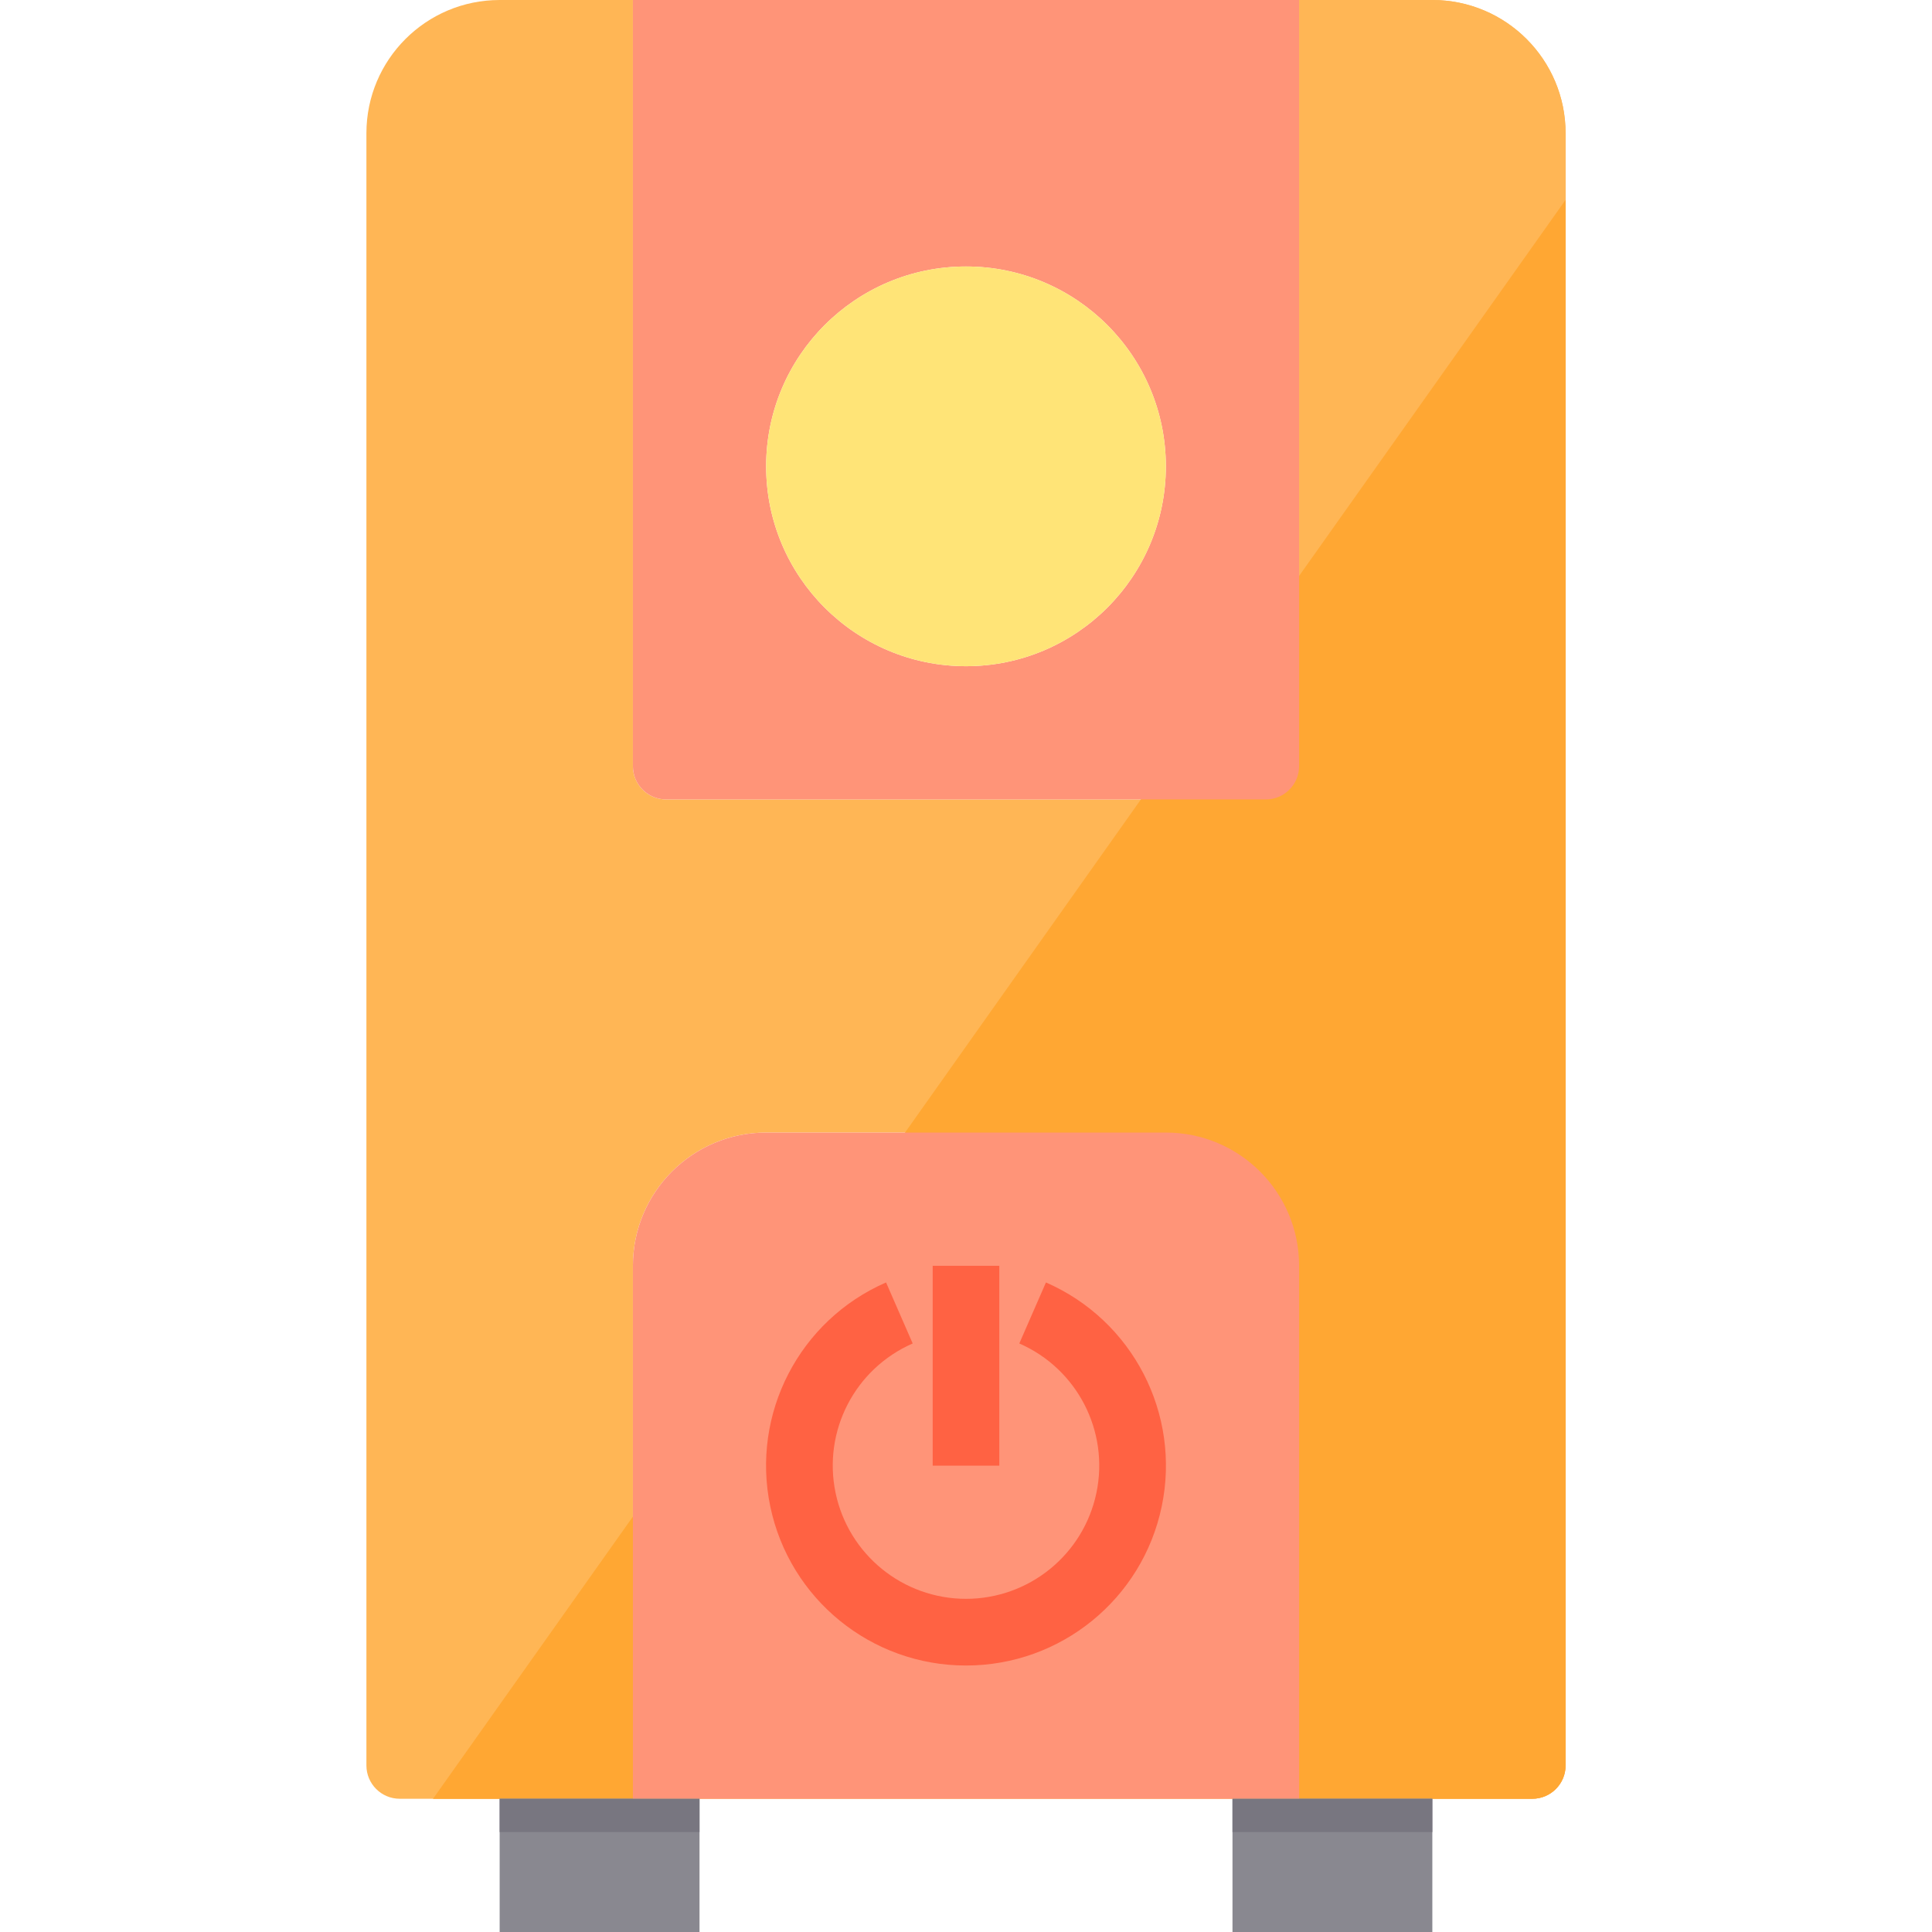
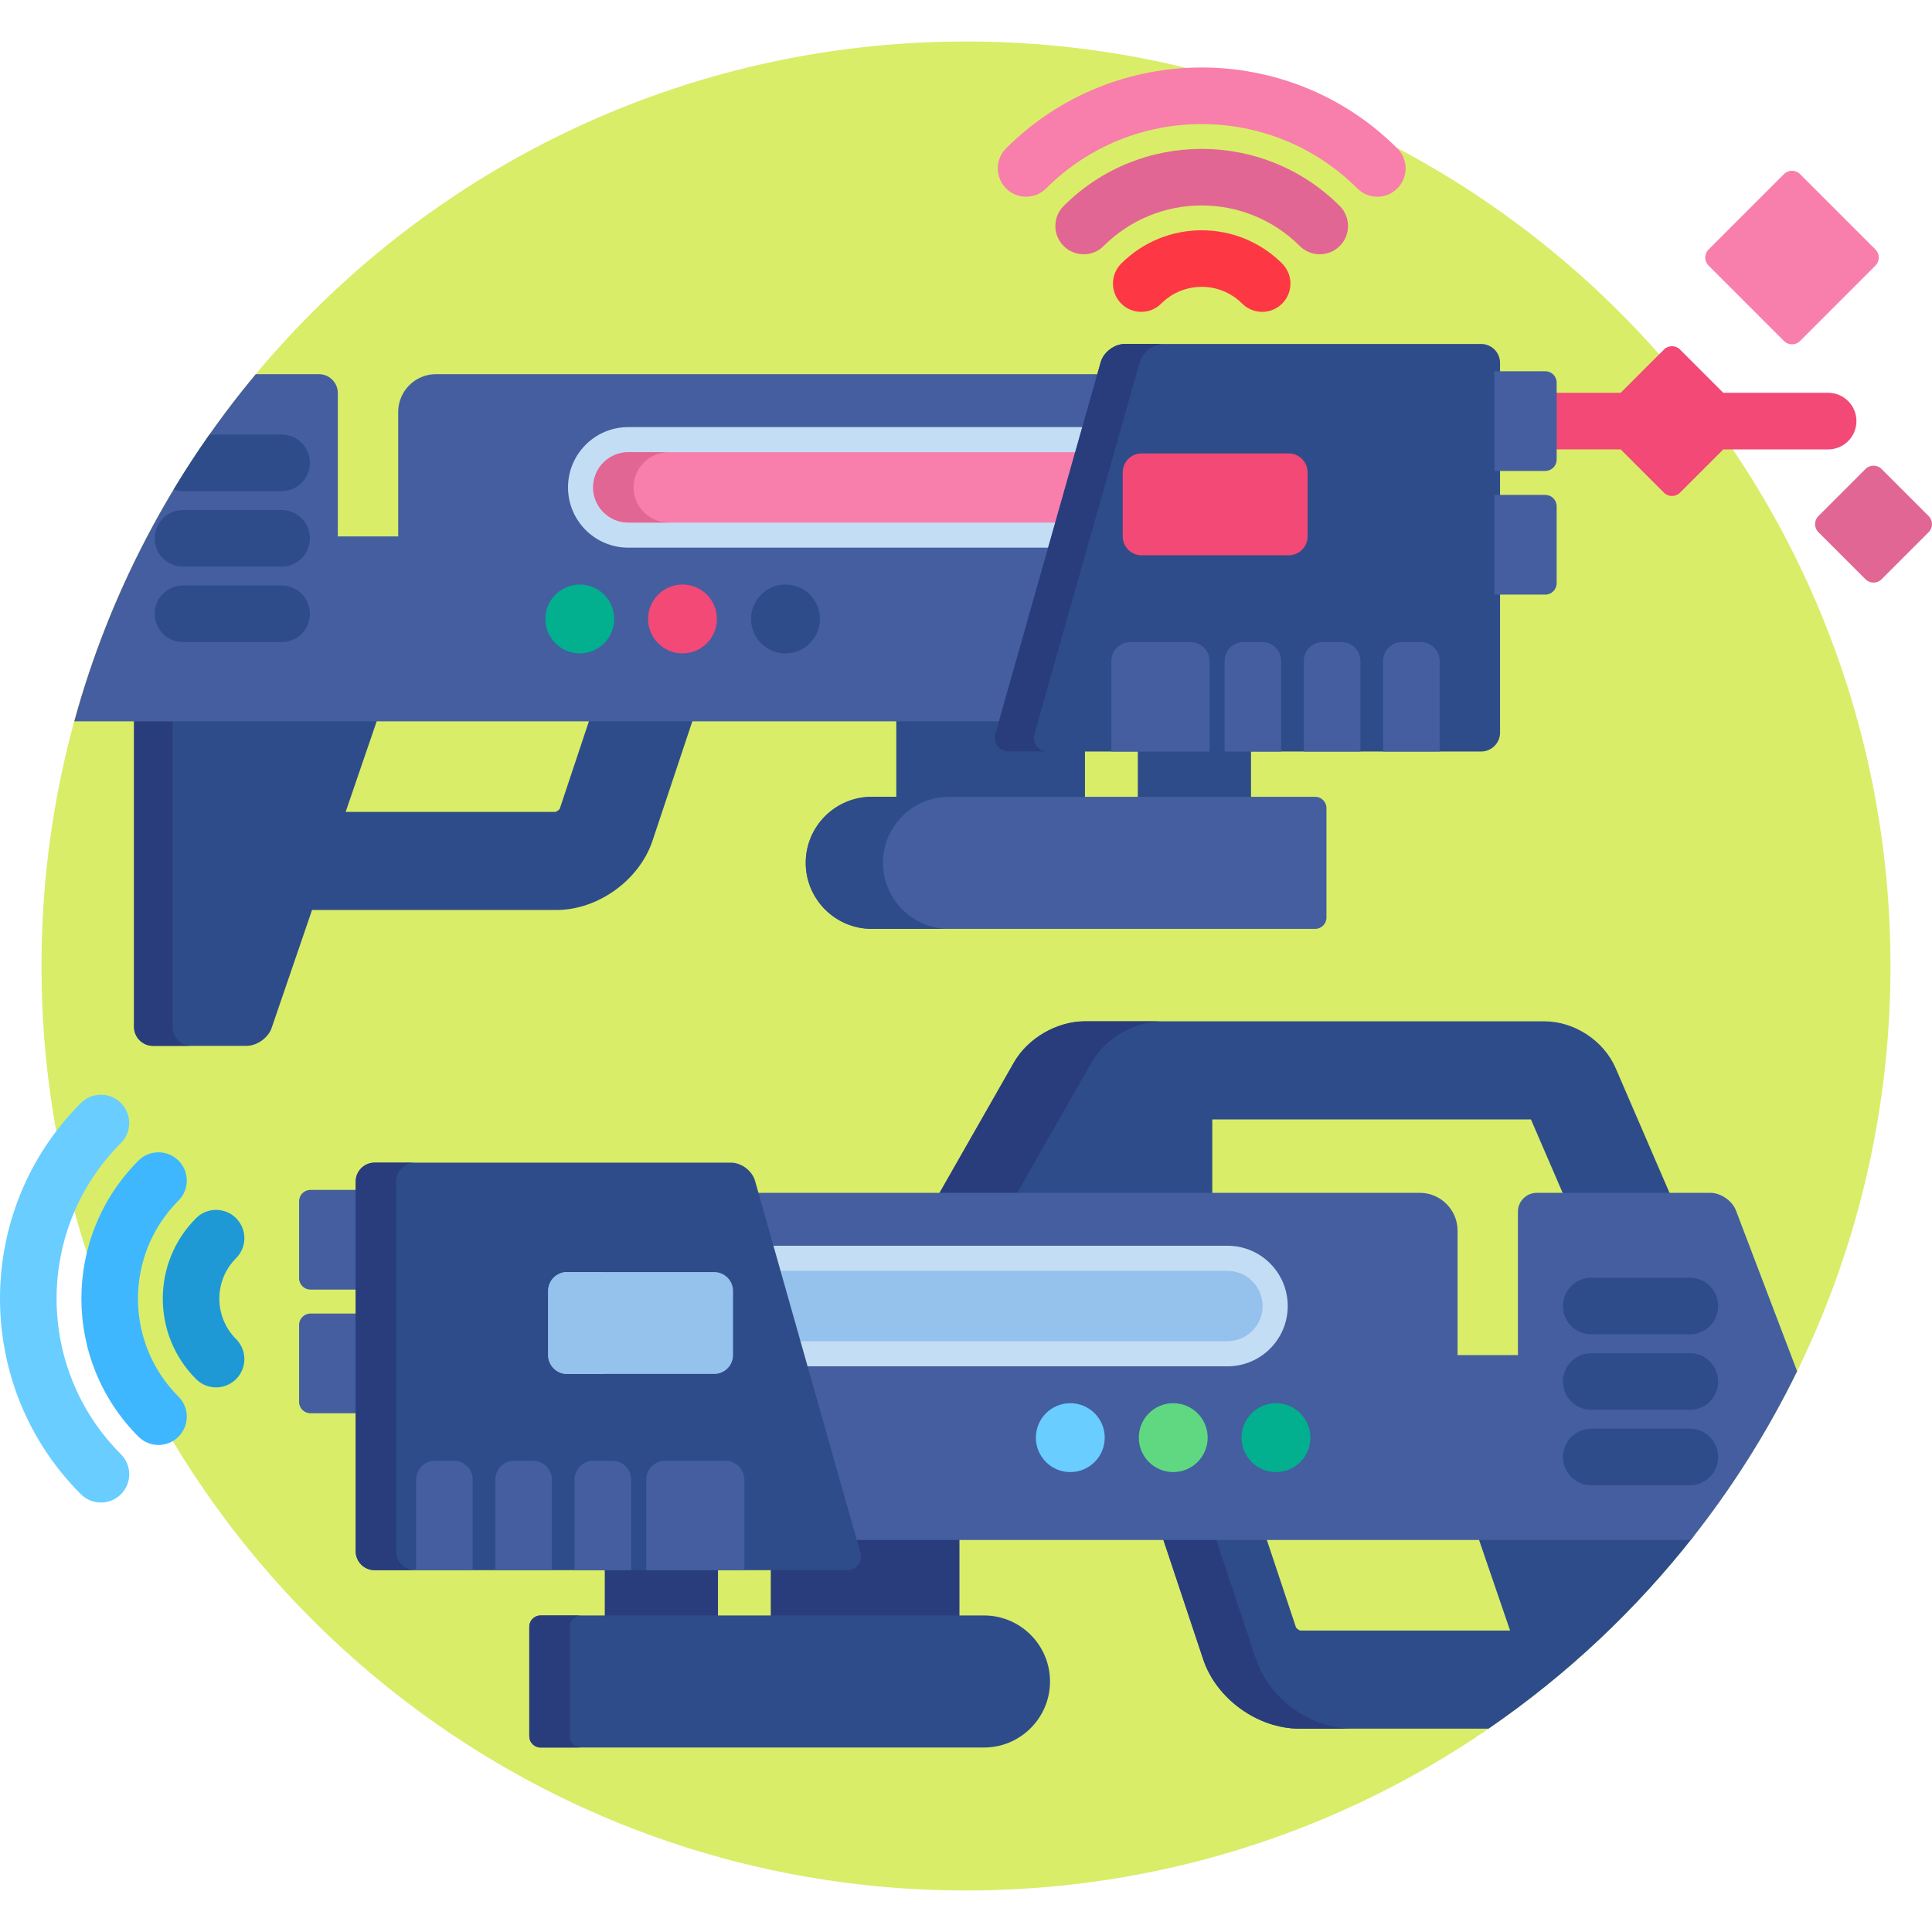
- <svg xmlns="http://www.w3.org/2000/svg" height="464pt" viewBox="-88 0 464 464" width="464pt">
-   <g fill="#ffb655">
-     <path d="m64 304c0-17.672 14.328-32 32-32h96c17.672 0 32 14.328 32 32v128h56c4.418 0 8-3.582 8-8v-392c0-17.672-14.328-32-32-32h-32v184c0 4.418-3.582 8-8 8h-144c-4.418 0-8-3.582-8-8v-184h-32c-17.672 0-32 14.328-32 32v392c0 4.418 3.582 8 8 8h56zm0 0" />
-     <path d="m16 432 48-67.762v67.762zm0 0" />
-     <path d="m288 32v392c0 4.418-3.582 8-8 8h-56v-128c0-17.672-14.328-32-32-32h-62.641l56.641-80h30c4.418 0 8-3.582 8-8v-184h32c17.672 0 32 14.328 32 32zm0 0" />
+ <svg xmlns="http://www.w3.org/2000/svg" version="1.1" id="Capa_1" x="0px" y="0px" viewBox="0 0 512 512" style="enable-background:new 0 0 512 512;" xml:space="preserve">
+   <circle style="fill:#D9ED69;" cx="255.999" cy="256" r="245" />
+   <path style="fill:#F24976;" d="M484.477,104.094h-27.788l-11.473-11.473c-1.167-1.166-3.076-1.167-4.243,0L429.5,104.094H411v15  h18.499l11.474,11.475c1.167,1.166,3.076,1.166,4.242,0l11.474-11.475h27.788c4.142,0,7.5-3.357,7.5-7.5  C491.977,107.451,488.62,104.094,484.477,104.094z" />
+   <path style="fill:#F87EAB;" d="M477.026,90.375c-1.167,1.166-3.076,1.166-4.243,0l-20-20c-1.167-1.166-1.167-3.076,0.001-4.242  l19.999-19.999c1.167-1.167,3.076-1.167,4.243,0l19.998,19.999c1.167,1.166,1.167,3.076,0,4.242L477.026,90.375z" />
+   <path style="fill:#E26693;" d="M498.625,153.522c-1.167,1.167-3.076,1.166-4.242,0l-12.499-12.5c-1.167-1.166-1.167-3.075,0-4.242  l12.499-12.499c1.167-1.166,3.076-1.166,4.243,0l12.499,12.499c1.167,1.167,1.167,3.075,0,4.242L498.625,153.522z" />
+   <path style="fill:#F87EAB;" d="M365,52.131c-1.919,0-3.839-0.732-5.303-2.196c-22.738-22.738-59.734-22.738-82.472,0  c-2.929,2.928-7.678,2.928-10.606,0c-2.929-2.93-2.929-7.678,0-10.607c28.585-28.587,75.099-28.585,103.685,0  c2.929,2.93,2.929,7.678,0,10.607C368.839,51.398,366.919,52.131,365,52.131z" />
+   <path style="fill:#E26693;" d="M287.181,67.39c-1.919,0-3.839-0.732-5.303-2.196c-2.929-2.93-2.929-7.678,0-10.608  c20.171-20.173,52.994-20.172,73.168,0c2.929,2.93,2.929,7.678,0,10.606c-2.929,2.93-7.678,2.929-10.606,0.001  c-14.324-14.324-37.63-14.324-51.955,0C291.02,66.657,289.1,67.39,287.181,67.39z" />
+   <path style="fill:#FE3745;" d="M334.483,82.648c-1.919,0-3.839-0.732-5.303-2.196c-5.91-5.909-15.526-5.91-21.437,0  c-2.929,2.928-7.678,2.928-10.607,0c-2.929-2.93-2.929-7.678,0-10.607c11.758-11.758,30.891-11.758,42.65,0  c2.929,2.93,2.929,7.678,0,10.607C338.322,81.916,336.402,82.648,334.483,82.648z" />
+   <g>
+     <path style="fill:#2E4C89;" d="M287.528,213v-14.84h-20.063c-1.009,0-1.838-0.361-2.333-1.017   c-0.496-0.655-0.617-1.551-0.342-2.521l1.264-4.462h-28.527V213H287.528z" />
+     <rect x="301.53" y="198" style="fill:#2E4C89;" width="30" height="15" />
+     <path style="fill:#2E4C89;" d="M156.397,190.16l-8.068,24.204c-0.222,0.293-0.756,0.678-1.104,0.796H91.601l8.565-25H35.528v82   c0,2.75,2.25,5,5,5H65.36c2.75,0,5.729-2.129,6.621-4.73l10.713-31.27h64.74c11.042,0,22.002-7.899,25.495-18.375l10.875-32.625   L156.397,190.16L156.397,190.16z" />
  </g>
-   <path d="m288 48v376c0 4.418-3.582 8-8 8h-264l48-67.762 65.359-92.238 56.641-80 38-53.68zm0 0" fill="#ffa733" />
-   <path d="m32 432v32h48v-32zm0 0" fill="#898890" />
-   <path d="m256 464v-32h-48v32zm0 0" fill="#898890" />
-   <path d="m72 192h144c4.418 0 8-3.582 8-8v-184h-160v184c0 4.418 3.582 8 8 8zm72-128c26.508 0 48 21.492 48 48s-21.492 48-48 48-48-21.492-48-48 21.492-48 48-48zm0 0" fill="#ff9478" />
-   <path d="m192 112c0 26.508-21.492 48-48 48s-48-21.492-48-48 21.492-48 48-48 48 21.492 48 48zm0 0" fill="#ffe477" />
-   <path d="m192 272h-96c-17.672 0-32 14.328-32 32v128h160v-128c0-17.672-14.328-32-32-32zm0 0" fill="#ff9478" />
-   <path d="m144 400c-22.738.008-42.359-15.938-47.004-38.195-4.645-22.254 6.961-44.719 27.805-53.805l6.398 14.656c-13.887 6.062-21.621 21.031-18.523 35.867 3.094 14.832 16.172 25.461 31.324 25.461s28.23-10.629 31.324-25.461c3.098-14.836-4.637-29.805-18.523-35.867l6.398-14.656c20.844 9.086 32.449 31.551 27.805 53.805-4.645 22.258-24.266 38.203-47.004 38.195zm0 0" fill="#ff6243" />
-   <path d="m136 304h16v48h-16zm0 0" fill="#ff6243" />
-   <path d="m32 432h48v8h-48zm0 0" fill="#787680" />
-   <path d="m208 432h48v8h-48zm0 0" fill="#787680" />
+   <path style="fill:#293D7C;" d="M45.722,272.16v-82H35.528v82c0,2.75,2.25,5,5,5h10.195C47.972,277.16,45.722,274.91,45.722,272.16z" />
+   <path style="fill:#445EA0;" d="M292.152,99.16H115.527c-5.5,0-10,4.5-10,10v33h-16v-38c0-2.75-2.25-5-5-5H67.788  c-22.113,26.507-38.724,57.756-48.099,92h246.395L292.152,99.16z" />
+   <path style="fill:#C3DDF4;" d="M288.178,113.183H166.505c-8.825,0-15.978,7.153-15.978,15.978c0,8.824,7.153,15.978,15.978,15.978  h112.619L288.178,113.183z" />
+   <path style="fill:#F87EAB;" d="M286.293,119.84H166.505c-5.14,0-9.321,4.182-9.321,9.32c0,5.139,4.181,9.32,9.321,9.32h114.506  L286.293,119.84z" />
+   <path style="fill:#E26693;" d="M167.891,129.16c0-5.139,4.181-9.32,9.321-9.32h-10.707c-5.14,0-9.321,4.182-9.321,9.32  c0,5.139,4.181,9.32,9.321,9.32h10.707C172.072,138.48,167.891,134.299,167.891,129.16z" />
+   <path style="fill:#2E4C89;" d="M397.528,194.16c0,2.75-2.25,5-5,5H267.465c-2.75,0-4.387-2.165-3.637-4.811l27.875-98.379  c0.749-2.646,3.613-4.811,6.363-4.811h94.462c2.75,0,5,2.25,5,5V194.16z" />
+   <path style="fill:#293D7C;" d="M274.182,194.35l27.875-98.379c0.75-2.646,3.613-4.811,6.363-4.811h-10.353  c-2.75,0-5.613,2.165-6.363,4.811l-27.875,98.379c-0.75,2.645,0.887,4.811,3.637,4.811h10.353  C275.069,199.16,273.432,196.995,274.182,194.35z" />
+   <g>
+     <path style="fill:#445EA0;" d="M409.528,98.387H396v26.415h13.528c1.65,0,3-1.35,3-3v-20.415   C412.528,99.736,411.178,98.387,409.528,98.387z" />
+     <path style="fill:#445EA0;" d="M409.528,131.16H396v26.415h13.528c1.65,0,3-1.35,3-3V134.16   C412.528,132.51,411.178,131.16,409.528,131.16z" />
+     <path style="fill:#445EA0;" d="M315.528,170.16h-16c-2.75,0-5,2.25-5,5v24h26v-24C320.528,172.41,318.278,170.16,315.528,170.16z" />
+     <path style="fill:#445EA0;" d="M334.528,170.16h-5c-2.75,0-5,2.25-5,5v24h15v-24C339.528,172.41,337.278,170.16,334.528,170.16z" />
+     <path style="fill:#445EA0;" d="M355.528,170.16h-5c-2.75,0-5,2.25-5,5v24h15v-24C360.528,172.41,358.278,170.16,355.528,170.16z" />
+     <path style="fill:#445EA0;" d="M376.528,170.16h-5c-2.75,0-5,2.25-5,5v24h15v-24C381.528,172.41,379.278,170.16,376.528,170.16z" />
+   </g>
+   <path style="fill:#F24976;" d="M346.528,142.16c0,2.75-2.25,5-5,5h-39c-2.75,0-5-2.25-5-5v-17c0-2.75,2.25-5,5-5h39  c2.75,0,5,2.25,5,5V142.16z" />
+   <circle style="fill:#02AF8E;" cx="153.649" cy="164.03" r="9.126" />
+   <circle style="fill:#F24976;" cx="180.869" cy="164.03" r="9.126" />
+   <circle style="fill:#2E4C89;" cx="208.16" cy="164.03" r="9.126" />
+   <path style="fill:#445EA0;" d="M231.027,246.16c-9.649,0-17.5-7.851-17.5-17.5s7.851-17.5,17.5-17.5h117.5c1.657,0,3,1.343,3,3v29  c0,1.657-1.343,3-3,3H231.027z" />
+   <g>
+     <path style="fill:#2E4C89;" d="M233.999,228.66c0-9.649,7.851-17.5,17.5-17.5h-20.472c-9.649,0-17.5,7.851-17.5,17.5   s7.851,17.5,17.5,17.5h20.472C241.85,246.16,233.999,238.31,233.999,228.66z" />
+     <path style="fill:#2E4C89;" d="M74.624,130.163c4.142,0,7.5-3.357,7.5-7.5s-3.358-7.5-7.5-7.5h-19.11   c-3.333,4.736-6.504,9.594-9.502,14.569c0.78,0.274,1.614,0.431,2.488,0.431H74.624z" />
+     <path style="fill:#2E4C89;" d="M74.624,150.163H48.5c-4.142,0-7.5-3.357-7.5-7.5s3.358-7.5,7.5-7.5h26.125   c4.142,0,7.5,3.357,7.5,7.5S78.766,150.163,74.624,150.163z" />
+     <path style="fill:#2E4C89;" d="M74.624,170.163H48.5c-4.142,0-7.5-3.357-7.5-7.5s3.358-7.5,7.5-7.5h26.125   c4.142,0,7.5,3.357,7.5,7.5S78.766,170.163,74.624,170.163z" />
+   </g>
+   <g>
+     <path style="fill:#293D7C;" d="M254.266,429.112v-22h-28.527l1.265,4.462c0.275,0.971,0.153,1.866-0.342,2.522   c-0.495,0.655-1.324,1.017-2.333,1.017h-20.063v14h50V429.112z" />
+     <rect x="160.27" y="415.11" style="fill:#293D7C;" width="30" height="14" />
+   </g>
+   <path style="fill:#2E4C89;" d="M448.858,407.112h-57.231l8.565,25h-55.624c-0.348-0.118-0.882-0.503-1.104-0.796l-8.068-24.204  h-27.407l10.875,32.623c3.491,10.477,14.452,18.377,25.495,18.377h50.13C415.104,443.96,433.451,426.747,448.858,407.112z" />
+   <path style="fill:#293D7C;" d="M332.875,439.735L322,407.112h-14.011l10.875,32.623c3.491,10.477,14.452,18.377,25.495,18.377  h14.011C347.327,458.112,336.366,450.212,332.875,439.735z" />
+   <path style="fill:#2E4C89;" d="M321.266,317.112v-20.449h84.453l8.828,20.449h28.319l-14.683-34.011  c-3.162-7.324-10.941-12.439-18.917-12.439H287.477c-7.389,0-15.107,4.482-18.769,10.9l-20.277,35.549L321.266,317.112  L321.266,317.112z" />
+   <path style="fill:#293D7C;" d="M308.046,270.663h-20.568c-7.389,0-15.107,4.482-18.769,10.9l-20.277,35.549H269l20.277-35.549  C292.939,275.145,300.657,270.663,308.046,270.663z" />
+   <path style="fill:#445EA0;" d="M460.044,320.785c-0.978-2.57-4.028-4.673-6.778-4.673h-46c-2.75,0-5,2.25-5,5v38h-16v-33  c0-5.5-4.5-10-10-10H199.848l26.067,92h222.144c10.928-13.779,20.402-28.761,28.196-44.716L460.044,320.785z" />
+   <path style="fill:#C3DDF4;" d="M325.288,330.135H203.82l9.054,31.955h112.413c8.825,0,15.978-7.153,15.978-15.977  C341.266,337.288,334.113,330.135,325.288,330.135z" />
+   <path style="fill:#94C2ED;" d="M325.288,336.792H205.706l5.281,18.641h114.3c5.14,0,9.321-4.182,9.321-9.32  S330.428,336.792,325.288,336.792z" />
+   <g>
+     <path style="fill:#445EA0;" d="M95.999,315.339H82.265c-1.65,0-3,1.35-3,3v20.415c0,1.65,1.35,3,3,3h13.734V315.339z" />
+     <path style="fill:#445EA0;" d="M95.999,348.112H82.265c-1.65,0-3,1.35-3,3v20.415c0,1.65,1.35,3,3,3h13.734V348.112z" />
+   </g>
+   <path style="fill:#2E4C89;" d="M94.265,411.112c0,2.75,2.25,5,5,5h125.063c2.75,0,4.387-2.165,3.637-4.811l-27.874-98.379  c-0.749-2.646-3.613-4.811-6.363-4.811H99.265c-2.75,0-5,2.25-5,5V411.112z" />
+   <path style="fill:#293D7C;" d="M104.999,411.112v-98c0-2.75,2.25-5,5-5H99.265c-2.75,0-5,2.25-5,5v98c0,2.75,2.25,5,5,5h10.734  C107.249,416.112,104.999,413.862,104.999,411.112z" />
+   <g>
+     <path style="fill:#445EA0;" d="M176.266,387.112h16c2.75,0,5,2.25,5,5v24h-26v-24C171.266,389.362,173.516,387.112,176.266,387.112   z" />
+     <path style="fill:#445EA0;" d="M157.266,387.112h5c2.75,0,5,2.25,5,5v24h-15v-24C152.266,389.362,154.516,387.112,157.266,387.112z   " />
+     <path style="fill:#445EA0;" d="M136.266,387.112h5c2.75,0,5,2.25,5,5v24h-15v-24C131.266,389.362,133.516,387.112,136.266,387.112z   " />
+     <path style="fill:#445EA0;" d="M115.265,387.112h5c2.75,0,5,2.25,5,5v24h-15v-24C110.265,389.362,112.515,387.112,115.265,387.112z   " />
+   </g>
+   <g>
+     <path style="fill:#94C2ED;" d="M145.266,359.112c0,2.75,2.25,5,5,5h39c2.75,0,5-2.25,5-5v-17c0-2.75-2.25-5-5-5h-39   c-2.75,0-5,2.25-5,5V359.112z" />
+     <path style="fill:#94C2ED;" d="M155.999,359.112v-17c0-2.75,2.25-5,5-5h-10.734c-2.75,0-5,2.25-5,5v17c0,2.75,2.25,5,5,5h10.734   C158.249,364.112,155.999,361.862,155.999,359.112z" />
+   </g>
+   <circle style="fill:#02AF8E;" cx="338.14" cy="380.99" r="9.126" />
+   <circle style="fill:#60D882;" cx="310.92" cy="380.99" r="9.126" />
+   <circle style="fill:#69CDFF;" cx="283.64" cy="380.99" r="9.126" />
+   <path style="fill:#2E4C89;" d="M260.766,463.112c9.649,0,17.5-7.851,17.5-17.5s-7.851-17.5-17.5-17.5h-117.5c-1.657,0-3,1.343-3,3  v29c0,1.657,1.343,3,3,3H260.766z" />
+   <path style="fill:#293D7C;" d="M150.999,460.112v-29c0-1.657,1.343-3,3-3h-10.734c-1.657,0-3,1.343-3,3v29c0,1.657,1.343,3,3,3  h10.734C152.342,463.112,150.999,461.769,150.999,460.112z" />
+   <g>
+     <path style="fill:#2E4C89;" d="M447.829,353.612h-26.125c-4.142,0-7.5-3.357-7.5-7.5s3.358-7.5,7.5-7.5h26.125   c4.142,0,7.5,3.357,7.5,7.5S451.971,353.612,447.829,353.612z" />
+     <path style="fill:#2E4C89;" d="M447.829,373.612h-26.125c-4.142,0-7.5-3.357-7.5-7.5s3.358-7.5,7.5-7.5h26.125   c4.142,0,7.5,3.357,7.5,7.5S451.971,373.612,447.829,373.612z" />
+     <path style="fill:#2E4C89;" d="M447.829,393.612h-26.125c-4.142,0-7.5-3.357-7.5-7.5s3.358-7.5,7.5-7.5h26.125   c4.142,0,7.5,3.357,7.5,7.5S451.971,393.612,447.829,393.612z" />
+   </g>
+   <path style="fill:#69CDFF;" d="M34.243,390.69c0-1.92-0.732-3.839-2.196-5.304c-22.738-22.738-22.738-59.734,0-82.472  c2.928-2.929,2.928-7.678,0-10.606c-2.93-2.929-7.678-2.929-10.607,0c-28.587,28.585-28.585,75.099,0,103.685  c2.93,2.93,7.678,2.93,10.607,0C33.511,394.529,34.243,392.609,34.243,390.69z" />
+   <path style="fill:#3EB7FF;" d="M49.501,312.871c0-1.92-0.733-3.839-2.196-5.304c-2.93-2.929-7.678-2.929-10.607,0  c-20.173,20.172-20.172,52.994,0,73.168c2.93,2.929,7.678,2.929,10.606,0c2.93-2.929,2.929-7.678,0.001-10.606  c-14.324-14.324-14.324-37.631,0-51.955C48.769,316.71,49.501,314.79,49.501,312.871z" />
+   <path style="fill:#1E99D6;" d="M64.76,360.173c0-1.919-0.732-3.839-2.196-5.303c-5.909-5.91-5.91-15.526,0-21.438  c2.928-2.929,2.928-7.678,0-10.606c-2.93-2.929-7.678-2.929-10.607,0c-11.758,11.759-11.758,30.891,0,42.65  c2.93,2.929,7.678,2.929,10.607,0C64.027,364.012,64.76,362.093,64.76,360.173z" />
+   <g>
+ </g>
+   <g>
+ </g>
+   <g>
+ </g>
+   <g>
+ </g>
+   <g>
+ </g>
+   <g>
+ </g>
+   <g>
+ </g>
+   <g>
+ </g>
+   <g>
+ </g>
+   <g>
+ </g>
+   <g>
+ </g>
+   <g>
+ </g>
+   <g>
+ </g>
+   <g>
+ </g>
+   <g>
+ </g>
</svg>
